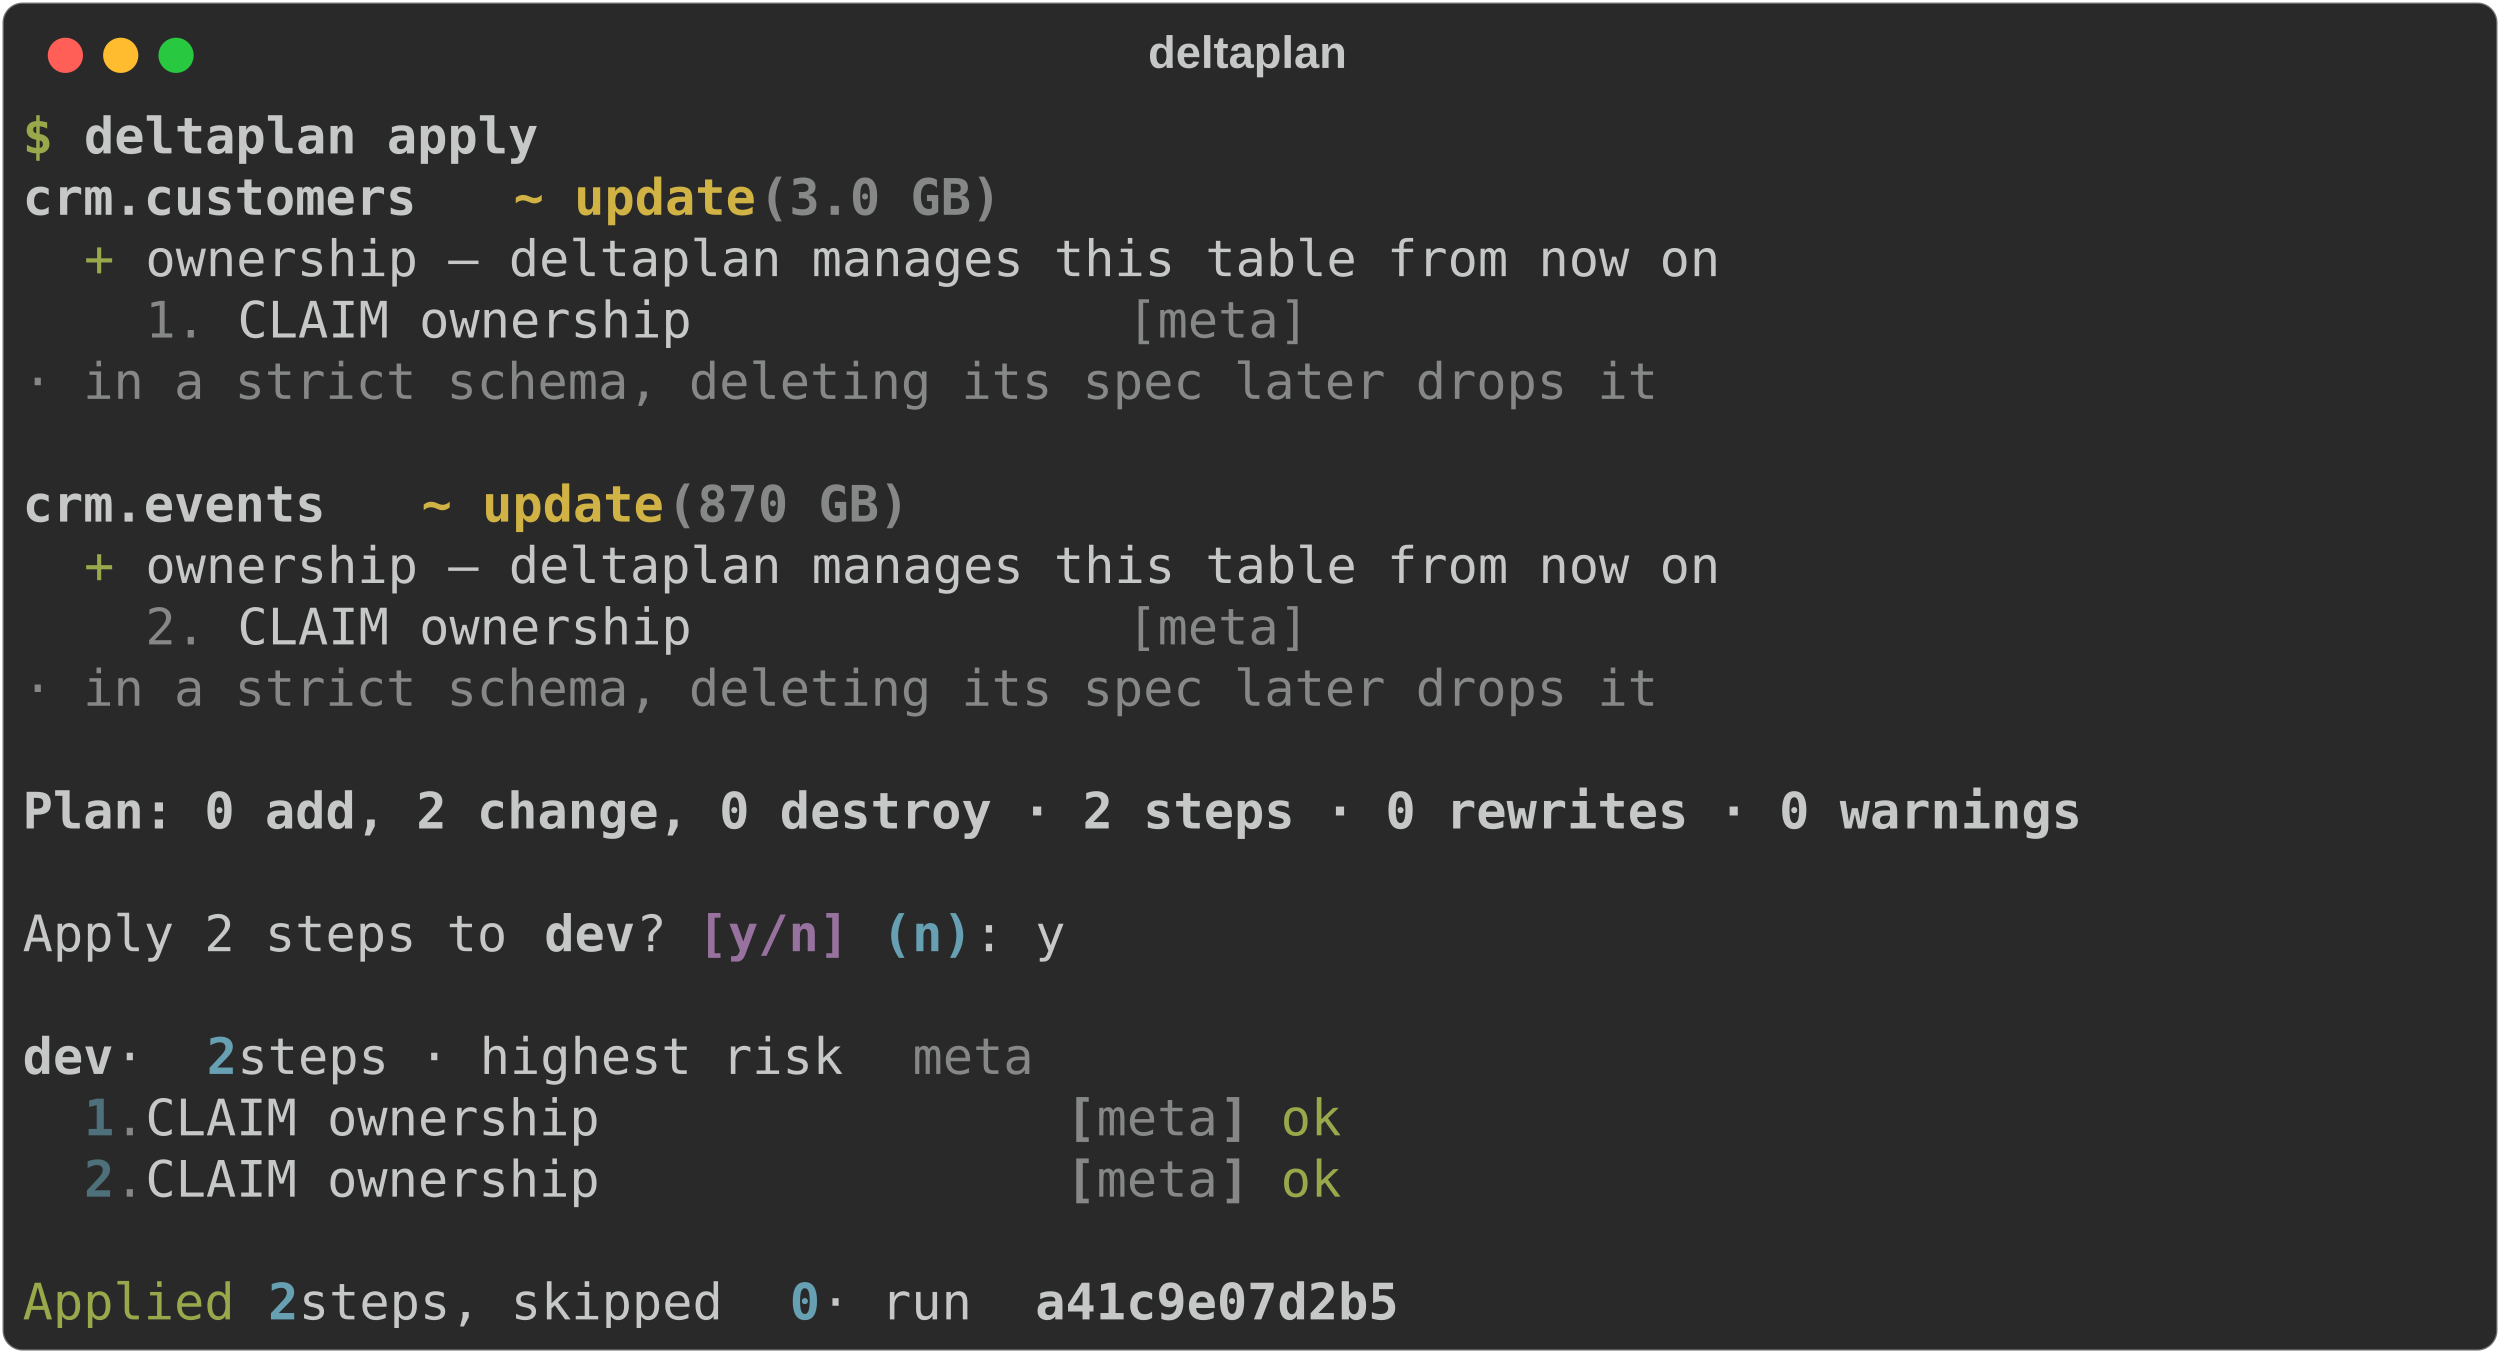
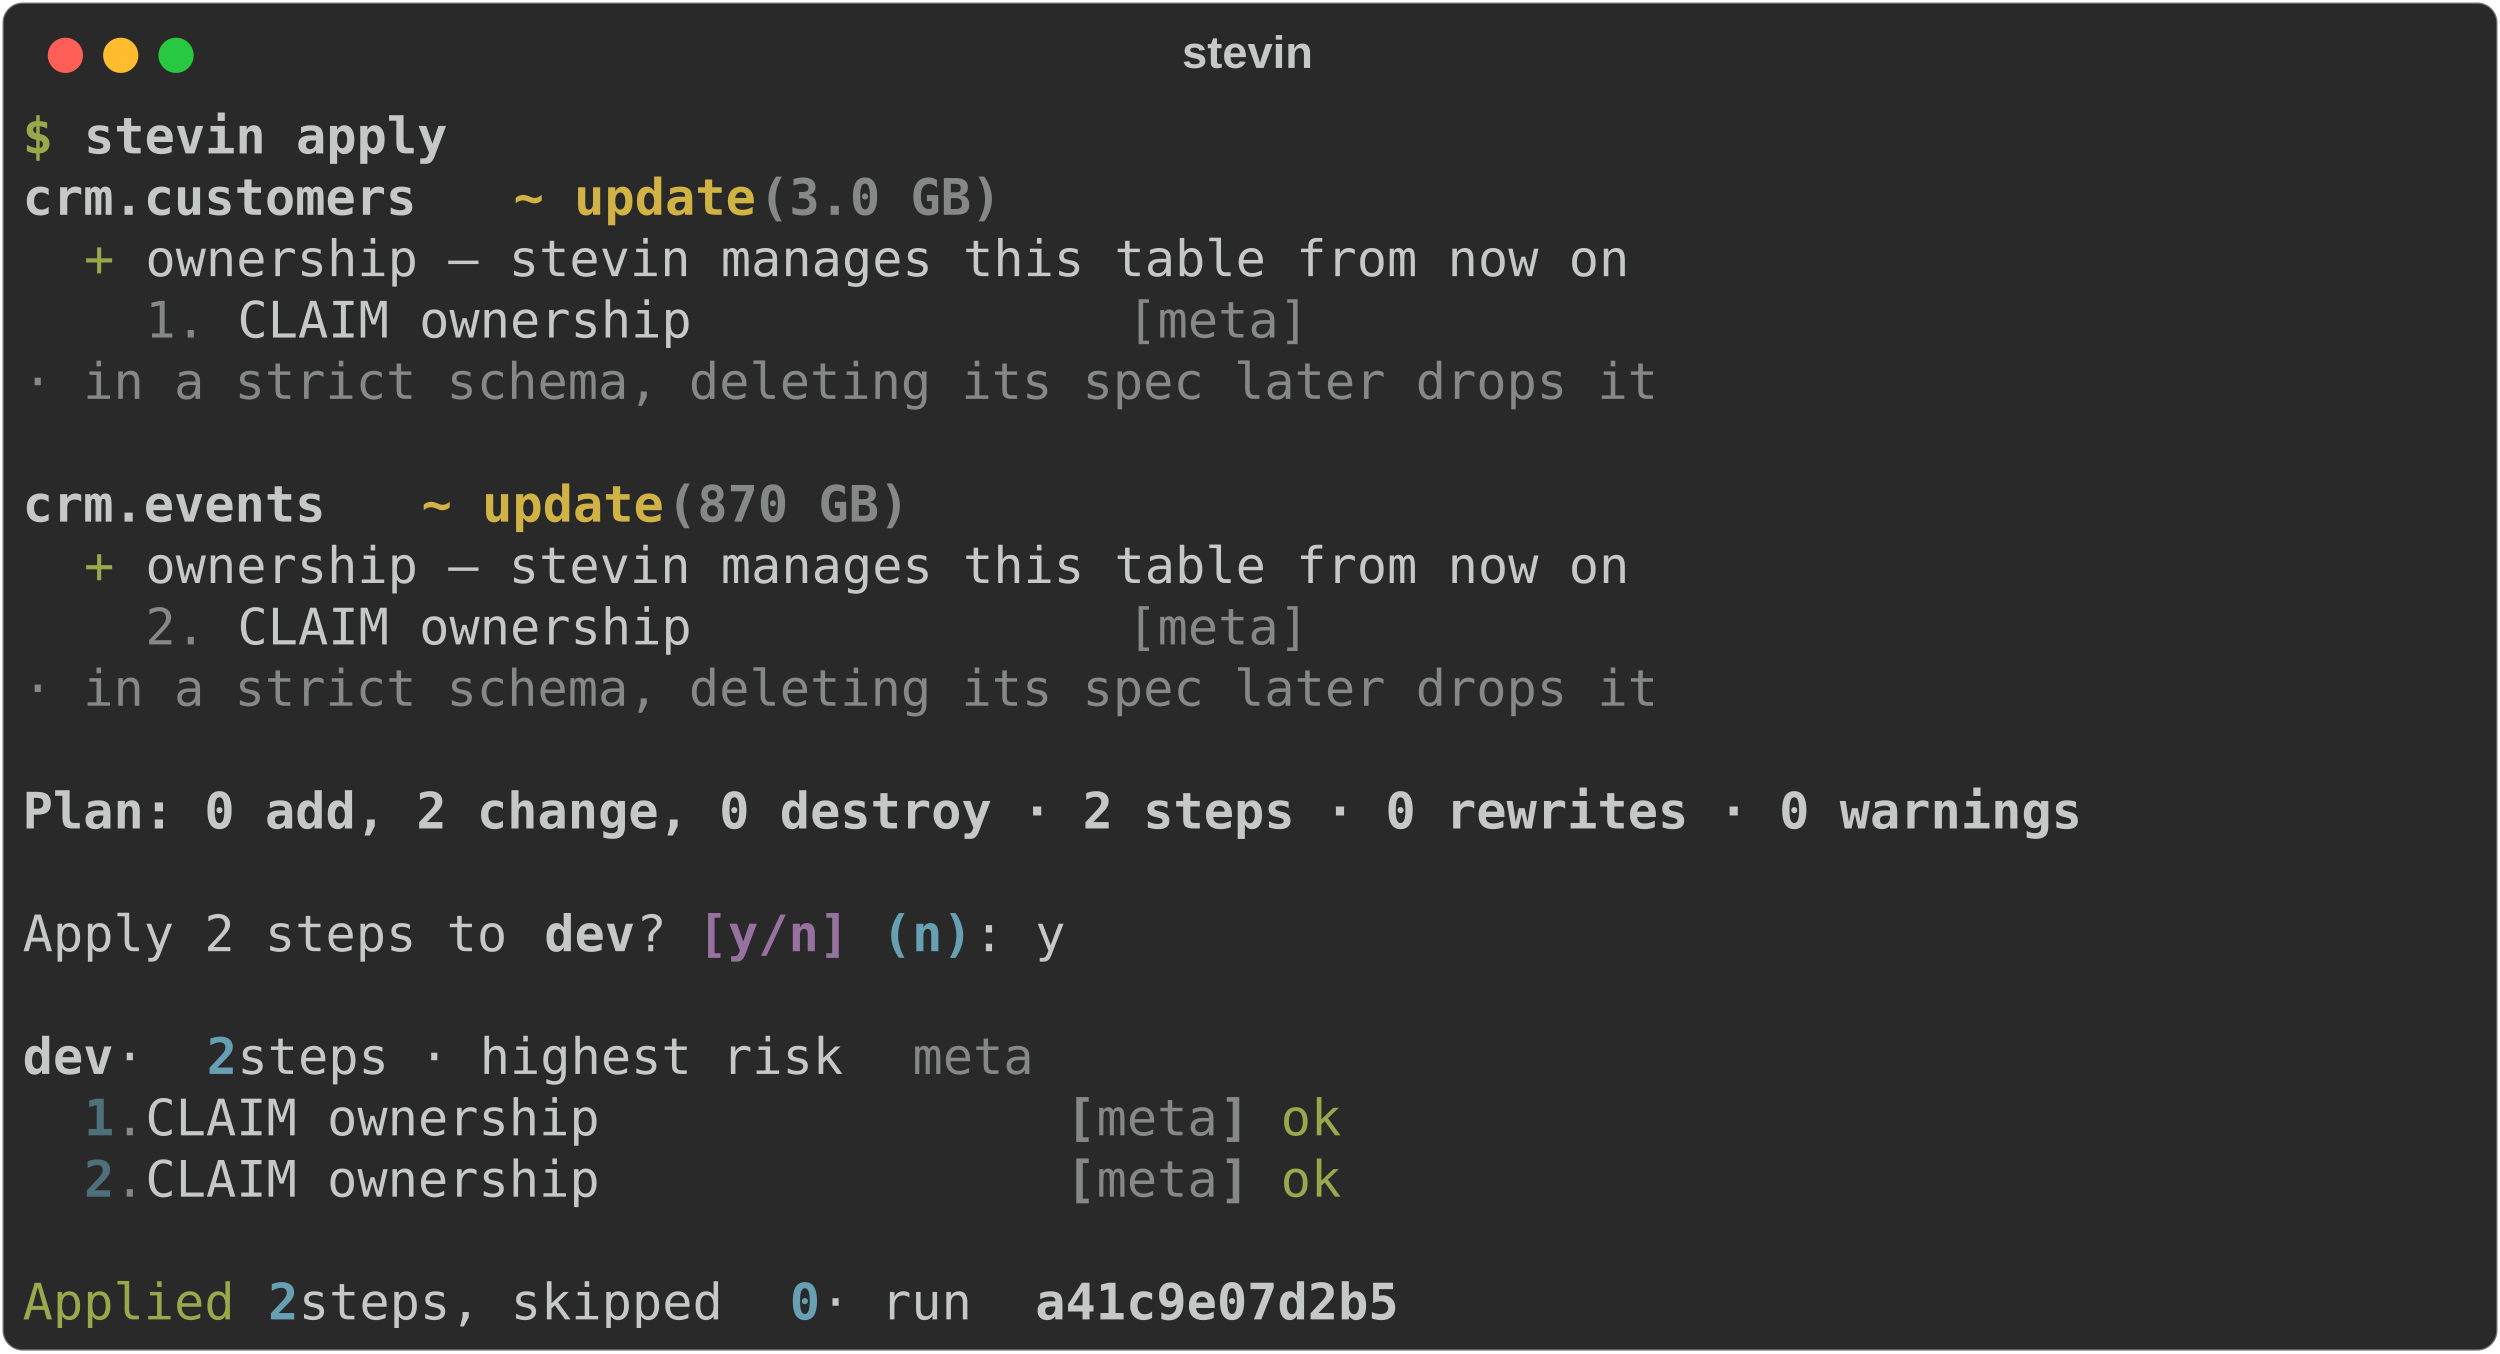
<svg xmlns="http://www.w3.org/2000/svg" class="rich-terminal" viewBox="0 0 994 538.0">
  <style>

    @font-face {
        font-family: "Fira Code";
        src: local("FiraCode-Regular"),
                url("https://cdnjs.cloudflare.com/ajax/libs/firacode/6.2.0/woff2/FiraCode-Regular.woff2") format("woff2"),
                url("https://cdnjs.cloudflare.com/ajax/libs/firacode/6.2.0/woff/FiraCode-Regular.woff") format("woff");
        font-style: normal;
        font-weight: 400;
    }
    @font-face {
        font-family: "Fira Code";
        src: local("FiraCode-Bold"),
                url("https://cdnjs.cloudflare.com/ajax/libs/firacode/6.2.0/woff2/FiraCode-Bold.woff2") format("woff2"),
                url("https://cdnjs.cloudflare.com/ajax/libs/firacode/6.2.0/woff/FiraCode-Bold.woff") format("woff");
        font-style: bold;
        font-weight: 700;
    }

    .dp-start-apply-matrix {
        font-family: Fira Code, monospace;
        font-size: 20px;
        line-height: 24.4px;
        font-variant-east-asian: full-width;
    }

    .dp-start-apply-title {
        font-size: 18px;
        font-weight: bold;
        font-family: arial;
    }

    .dp-start-apply-r1 { fill: #98a84b;font-weight: bold }
.dp-start-apply-r2 { fill: #c5c8c6;font-weight: bold }
.dp-start-apply-r3 { fill: #c5c8c6 }
.dp-start-apply-r4 { fill: #d0b344;font-weight: bold }
.dp-start-apply-r5 { fill: #868887;font-weight: bold }
.dp-start-apply-r6 { fill: #98a84b }
.dp-start-apply-r7 { fill: #868887 }
.dp-start-apply-r8 { fill: #98729f;font-weight: bold }
.dp-start-apply-r9 { fill: #68a0b3;font-weight: bold }
.dp-start-apply-r10 { fill: #4e707b;font-weight: bold }
    </style>
  <defs>
    <clipPath id="dp-start-apply-clip-terminal">
      <rect x="0" y="0" width="975.0" height="487.0" />
    </clipPath>
    <clipPath id="dp-start-apply-line-0">
      <rect x="0" y="1.5" width="976" height="24.65" />
    </clipPath>
    <clipPath id="dp-start-apply-line-1">
      <rect x="0" y="25.9" width="976" height="24.65" />
    </clipPath>
    <clipPath id="dp-start-apply-line-2">
      <rect x="0" y="50.3" width="976" height="24.65" />
    </clipPath>
    <clipPath id="dp-start-apply-line-3">
      <rect x="0" y="74.7" width="976" height="24.65" />
    </clipPath>
    <clipPath id="dp-start-apply-line-4">
      <rect x="0" y="99.1" width="976" height="24.65" />
    </clipPath>
    <clipPath id="dp-start-apply-line-5">
      <rect x="0" y="123.5" width="976" height="24.65" />
    </clipPath>
    <clipPath id="dp-start-apply-line-6">
      <rect x="0" y="147.9" width="976" height="24.65" />
    </clipPath>
    <clipPath id="dp-start-apply-line-7">
      <rect x="0" y="172.3" width="976" height="24.65" />
    </clipPath>
    <clipPath id="dp-start-apply-line-8">
      <rect x="0" y="196.7" width="976" height="24.65" />
    </clipPath>
    <clipPath id="dp-start-apply-line-9">
      <rect x="0" y="221.1" width="976" height="24.65" />
    </clipPath>
    <clipPath id="dp-start-apply-line-10">
      <rect x="0" y="245.5" width="976" height="24.65" />
    </clipPath>
    <clipPath id="dp-start-apply-line-11">
      <rect x="0" y="269.9" width="976" height="24.65" />
    </clipPath>
    <clipPath id="dp-start-apply-line-12">
      <rect x="0" y="294.3" width="976" height="24.65" />
    </clipPath>
    <clipPath id="dp-start-apply-line-13">
      <rect x="0" y="318.7" width="976" height="24.65" />
    </clipPath>
    <clipPath id="dp-start-apply-line-14">
      <rect x="0" y="343.1" width="976" height="24.65" />
    </clipPath>
    <clipPath id="dp-start-apply-line-15">
      <rect x="0" y="367.5" width="976" height="24.65" />
    </clipPath>
    <clipPath id="dp-start-apply-line-16">
      <rect x="0" y="391.9" width="976" height="24.65" />
    </clipPath>
    <clipPath id="dp-start-apply-line-17">
      <rect x="0" y="416.3" width="976" height="24.65" />
    </clipPath>
    <clipPath id="dp-start-apply-line-18">
      <rect x="0" y="440.7" width="976" height="24.65" />
    </clipPath>
  </defs>
  <rect fill="#292929" stroke="rgba(255,255,255,0.35)" stroke-width="1" x="1" y="1" width="992" height="536" rx="8" />
-   <text class="dp-start-apply-title" fill="#c5c8c6" text-anchor="middle" x="496" y="27">deltaplan</text>
+   <text class="dp-start-apply-title" fill="#c5c8c6" text-anchor="middle" x="496" y="27">stevin</text>
  <g transform="translate(26,22)">
    <circle cx="0" cy="0" r="7" fill="#ff5f57" />
    <circle cx="22" cy="0" r="7" fill="#febc2e" />
    <circle cx="44" cy="0" r="7" fill="#28c840" />
  </g>
  <g transform="translate(9, 41)" clip-path="url(#dp-start-apply-clip-terminal)">
    <g class="dp-start-apply-matrix">
      <text class="dp-start-apply-r1" x="0" y="20" textLength="24.4" clip-path="url(#dp-start-apply-line-0)">$ </text>
-       <text class="dp-start-apply-r2" x="24.4" y="20" textLength="183" clip-path="url(#dp-start-apply-line-0)">deltaplan apply</text>
+       <text class="dp-start-apply-r2" x="24.4" y="20" textLength="146.4" clip-path="url(#dp-start-apply-line-0)">stevin apply</text>
      <text class="dp-start-apply-r3" x="976" y="20" textLength="12.2" clip-path="url(#dp-start-apply-line-0)">
</text>
      <text class="dp-start-apply-r2" x="0" y="44.4" textLength="195.2" clip-path="url(#dp-start-apply-line-1)">crm.customers   </text>
      <text class="dp-start-apply-r4" x="195.2" y="44.4" textLength="97.6" clip-path="url(#dp-start-apply-line-1)">~ update</text>
      <text class="dp-start-apply-r5" x="292.8" y="44.4" textLength="122" clip-path="url(#dp-start-apply-line-1)">  (3.0 GB)</text>
      <text class="dp-start-apply-r3" x="976" y="44.4" textLength="12.2" clip-path="url(#dp-start-apply-line-1)">
</text>
      <text class="dp-start-apply-r6" x="24.4" y="68.8" textLength="24.4" clip-path="url(#dp-start-apply-line-2)">+ </text>
-       <text class="dp-start-apply-r3" x="48.8" y="68.8" textLength="634.4" clip-path="url(#dp-start-apply-line-2)">ownership — deltaplan manages this table from now on</text>
+       <text class="dp-start-apply-r3" x="48.8" y="68.8" textLength="597.8" clip-path="url(#dp-start-apply-line-2)">ownership — stevin manages this table from now on</text>
      <text class="dp-start-apply-r3" x="976" y="68.8" textLength="12.2" clip-path="url(#dp-start-apply-line-2)">
</text>
      <text class="dp-start-apply-r7" x="48.8" y="93.2" textLength="36.6" clip-path="url(#dp-start-apply-line-3)">1. </text>
      <text class="dp-start-apply-r3" x="85.4" y="93.2" textLength="353.8" clip-path="url(#dp-start-apply-line-3)">CLAIM ownership              </text>
      <text class="dp-start-apply-r7" x="439.2" y="93.2" textLength="73.2" clip-path="url(#dp-start-apply-line-3)">[meta]</text>
      <text class="dp-start-apply-r3" x="976" y="93.2" textLength="12.2" clip-path="url(#dp-start-apply-line-3)">
</text>
      <text class="dp-start-apply-r7" x="0" y="117.6" textLength="744.2" clip-path="url(#dp-start-apply-line-4)">       · in a strict schema, deleting its spec later drops it</text>
      <text class="dp-start-apply-r3" x="976" y="117.6" textLength="12.2" clip-path="url(#dp-start-apply-line-4)">
</text>
      <text class="dp-start-apply-r3" x="976" y="142" textLength="12.2" clip-path="url(#dp-start-apply-line-5)">
</text>
      <text class="dp-start-apply-r2" x="0" y="166.4" textLength="158.6" clip-path="url(#dp-start-apply-line-6)">crm.events   </text>
      <text class="dp-start-apply-r4" x="158.6" y="166.4" textLength="97.6" clip-path="url(#dp-start-apply-line-6)">~ update</text>
      <text class="dp-start-apply-r5" x="256.2" y="166.4" textLength="122" clip-path="url(#dp-start-apply-line-6)">  (870 GB)</text>
      <text class="dp-start-apply-r3" x="976" y="166.4" textLength="12.2" clip-path="url(#dp-start-apply-line-6)">
</text>
      <text class="dp-start-apply-r6" x="24.4" y="190.8" textLength="24.4" clip-path="url(#dp-start-apply-line-7)">+ </text>
-       <text class="dp-start-apply-r3" x="48.8" y="190.8" textLength="634.4" clip-path="url(#dp-start-apply-line-7)">ownership — deltaplan manages this table from now on</text>
+       <text class="dp-start-apply-r3" x="48.8" y="190.8" textLength="597.8" clip-path="url(#dp-start-apply-line-7)">ownership — stevin manages this table from now on</text>
      <text class="dp-start-apply-r3" x="976" y="190.8" textLength="12.2" clip-path="url(#dp-start-apply-line-7)">
</text>
      <text class="dp-start-apply-r7" x="48.8" y="215.2" textLength="36.6" clip-path="url(#dp-start-apply-line-8)">2. </text>
      <text class="dp-start-apply-r3" x="85.4" y="215.2" textLength="353.8" clip-path="url(#dp-start-apply-line-8)">CLAIM ownership              </text>
      <text class="dp-start-apply-r7" x="439.2" y="215.2" textLength="73.2" clip-path="url(#dp-start-apply-line-8)">[meta]</text>
      <text class="dp-start-apply-r3" x="976" y="215.2" textLength="12.2" clip-path="url(#dp-start-apply-line-8)">
</text>
      <text class="dp-start-apply-r7" x="0" y="239.6" textLength="744.2" clip-path="url(#dp-start-apply-line-9)">       · in a strict schema, deleting its spec later drops it</text>
      <text class="dp-start-apply-r3" x="976" y="239.6" textLength="12.2" clip-path="url(#dp-start-apply-line-9)">
</text>
      <text class="dp-start-apply-r3" x="976" y="264" textLength="12.2" clip-path="url(#dp-start-apply-line-10)">
</text>
      <text class="dp-start-apply-r2" x="0" y="288.4" textLength="829.6" clip-path="url(#dp-start-apply-line-11)">Plan: 0 add, 2 change, 0 destroy · 2 steps · 0 rewrites · 0 warnings</text>
      <text class="dp-start-apply-r3" x="976" y="288.4" textLength="12.2" clip-path="url(#dp-start-apply-line-11)">
</text>
      <text class="dp-start-apply-r3" x="976" y="312.8" textLength="12.2" clip-path="url(#dp-start-apply-line-12)">
</text>
      <text class="dp-start-apply-r3" x="0" y="337.2" textLength="207.4" clip-path="url(#dp-start-apply-line-13)">Apply 2 steps to </text>
      <text class="dp-start-apply-r2" x="207.4" y="337.2" textLength="36.6" clip-path="url(#dp-start-apply-line-13)">dev</text>
      <text class="dp-start-apply-r3" x="244" y="337.2" textLength="24.4" clip-path="url(#dp-start-apply-line-13)">? </text>
      <text class="dp-start-apply-r8" x="268.4" y="337.2" textLength="61" clip-path="url(#dp-start-apply-line-13)">[y/n]</text>
      <text class="dp-start-apply-r9" x="341.6" y="337.2" textLength="36.6" clip-path="url(#dp-start-apply-line-13)">(n)</text>
      <text class="dp-start-apply-r3" x="378.2" y="337.2" textLength="24.4" clip-path="url(#dp-start-apply-line-13)">: </text>
      <text class="dp-start-apply-r3" x="402.6" y="337.2" textLength="12.2" clip-path="url(#dp-start-apply-line-13)">y</text>
      <text class="dp-start-apply-r3" x="976" y="337.2" textLength="12.2" clip-path="url(#dp-start-apply-line-13)">
</text>
      <text class="dp-start-apply-r3" x="976" y="361.6" textLength="12.2" clip-path="url(#dp-start-apply-line-14)">
</text>
      <text class="dp-start-apply-r2" x="0" y="386" textLength="36.6" clip-path="url(#dp-start-apply-line-15)">dev</text>
      <text class="dp-start-apply-r3" x="36.6" y="386" textLength="36.6" clip-path="url(#dp-start-apply-line-15)"> · </text>
      <text class="dp-start-apply-r9" x="73.2" y="386" textLength="12.2" clip-path="url(#dp-start-apply-line-15)">2</text>
      <text class="dp-start-apply-r3" x="85.4" y="386" textLength="268.4" clip-path="url(#dp-start-apply-line-15)"> steps · highest risk </text>
      <text class="dp-start-apply-r7" x="353.8" y="386" textLength="48.8" clip-path="url(#dp-start-apply-line-15)">meta</text>
      <text class="dp-start-apply-r3" x="976" y="386" textLength="12.2" clip-path="url(#dp-start-apply-line-15)">
</text>
      <text class="dp-start-apply-r10" x="24.4" y="410.4" textLength="12.2" clip-path="url(#dp-start-apply-line-16)">1</text>
      <text class="dp-start-apply-r7" x="36.6" y="410.4" textLength="12.2" clip-path="url(#dp-start-apply-line-16)">.</text>
      <text class="dp-start-apply-r3" x="48.8" y="410.4" textLength="366" clip-path="url(#dp-start-apply-line-16)"> CLAIM ownership              </text>
      <text class="dp-start-apply-r5" x="414.8" y="410.4" textLength="12.2" clip-path="url(#dp-start-apply-line-16)">[</text>
      <text class="dp-start-apply-r7" x="427" y="410.4" textLength="48.8" clip-path="url(#dp-start-apply-line-16)">meta</text>
      <text class="dp-start-apply-r5" x="475.8" y="410.4" textLength="12.2" clip-path="url(#dp-start-apply-line-16)">]</text>
      <text class="dp-start-apply-r6" x="500.2" y="410.4" textLength="24.4" clip-path="url(#dp-start-apply-line-16)">ok</text>
      <text class="dp-start-apply-r3" x="976" y="410.4" textLength="12.2" clip-path="url(#dp-start-apply-line-16)">
</text>
      <text class="dp-start-apply-r10" x="24.4" y="434.8" textLength="12.2" clip-path="url(#dp-start-apply-line-17)">2</text>
      <text class="dp-start-apply-r7" x="36.6" y="434.8" textLength="12.2" clip-path="url(#dp-start-apply-line-17)">.</text>
      <text class="dp-start-apply-r3" x="48.8" y="434.8" textLength="366" clip-path="url(#dp-start-apply-line-17)"> CLAIM ownership              </text>
      <text class="dp-start-apply-r5" x="414.8" y="434.8" textLength="12.2" clip-path="url(#dp-start-apply-line-17)">[</text>
      <text class="dp-start-apply-r7" x="427" y="434.8" textLength="48.8" clip-path="url(#dp-start-apply-line-17)">meta</text>
      <text class="dp-start-apply-r5" x="475.8" y="434.8" textLength="12.2" clip-path="url(#dp-start-apply-line-17)">]</text>
      <text class="dp-start-apply-r6" x="500.2" y="434.8" textLength="24.4" clip-path="url(#dp-start-apply-line-17)">ok</text>
      <text class="dp-start-apply-r3" x="976" y="434.8" textLength="12.2" clip-path="url(#dp-start-apply-line-17)">
</text>
      <text class="dp-start-apply-r3" x="976" y="459.2" textLength="12.2" clip-path="url(#dp-start-apply-line-18)">
</text>
      <text class="dp-start-apply-r6" x="0" y="483.6" textLength="85.4" clip-path="url(#dp-start-apply-line-19)">Applied</text>
      <text class="dp-start-apply-r9" x="97.6" y="483.6" textLength="12.2" clip-path="url(#dp-start-apply-line-19)">2</text>
      <text class="dp-start-apply-r3" x="109.8" y="483.6" textLength="195.2" clip-path="url(#dp-start-apply-line-19)"> steps, skipped </text>
      <text class="dp-start-apply-r9" x="305" y="483.6" textLength="12.2" clip-path="url(#dp-start-apply-line-19)">0</text>
      <text class="dp-start-apply-r3" x="317.2" y="483.6" textLength="85.4" clip-path="url(#dp-start-apply-line-19)"> · run </text>
      <text class="dp-start-apply-r2" x="402.6" y="483.6" textLength="146.4" clip-path="url(#dp-start-apply-line-19)">a41c9e07d2b5</text>
      <text class="dp-start-apply-r3" x="976" y="483.6" textLength="12.2" clip-path="url(#dp-start-apply-line-19)">
</text>
    </g>
  </g>
</svg>
